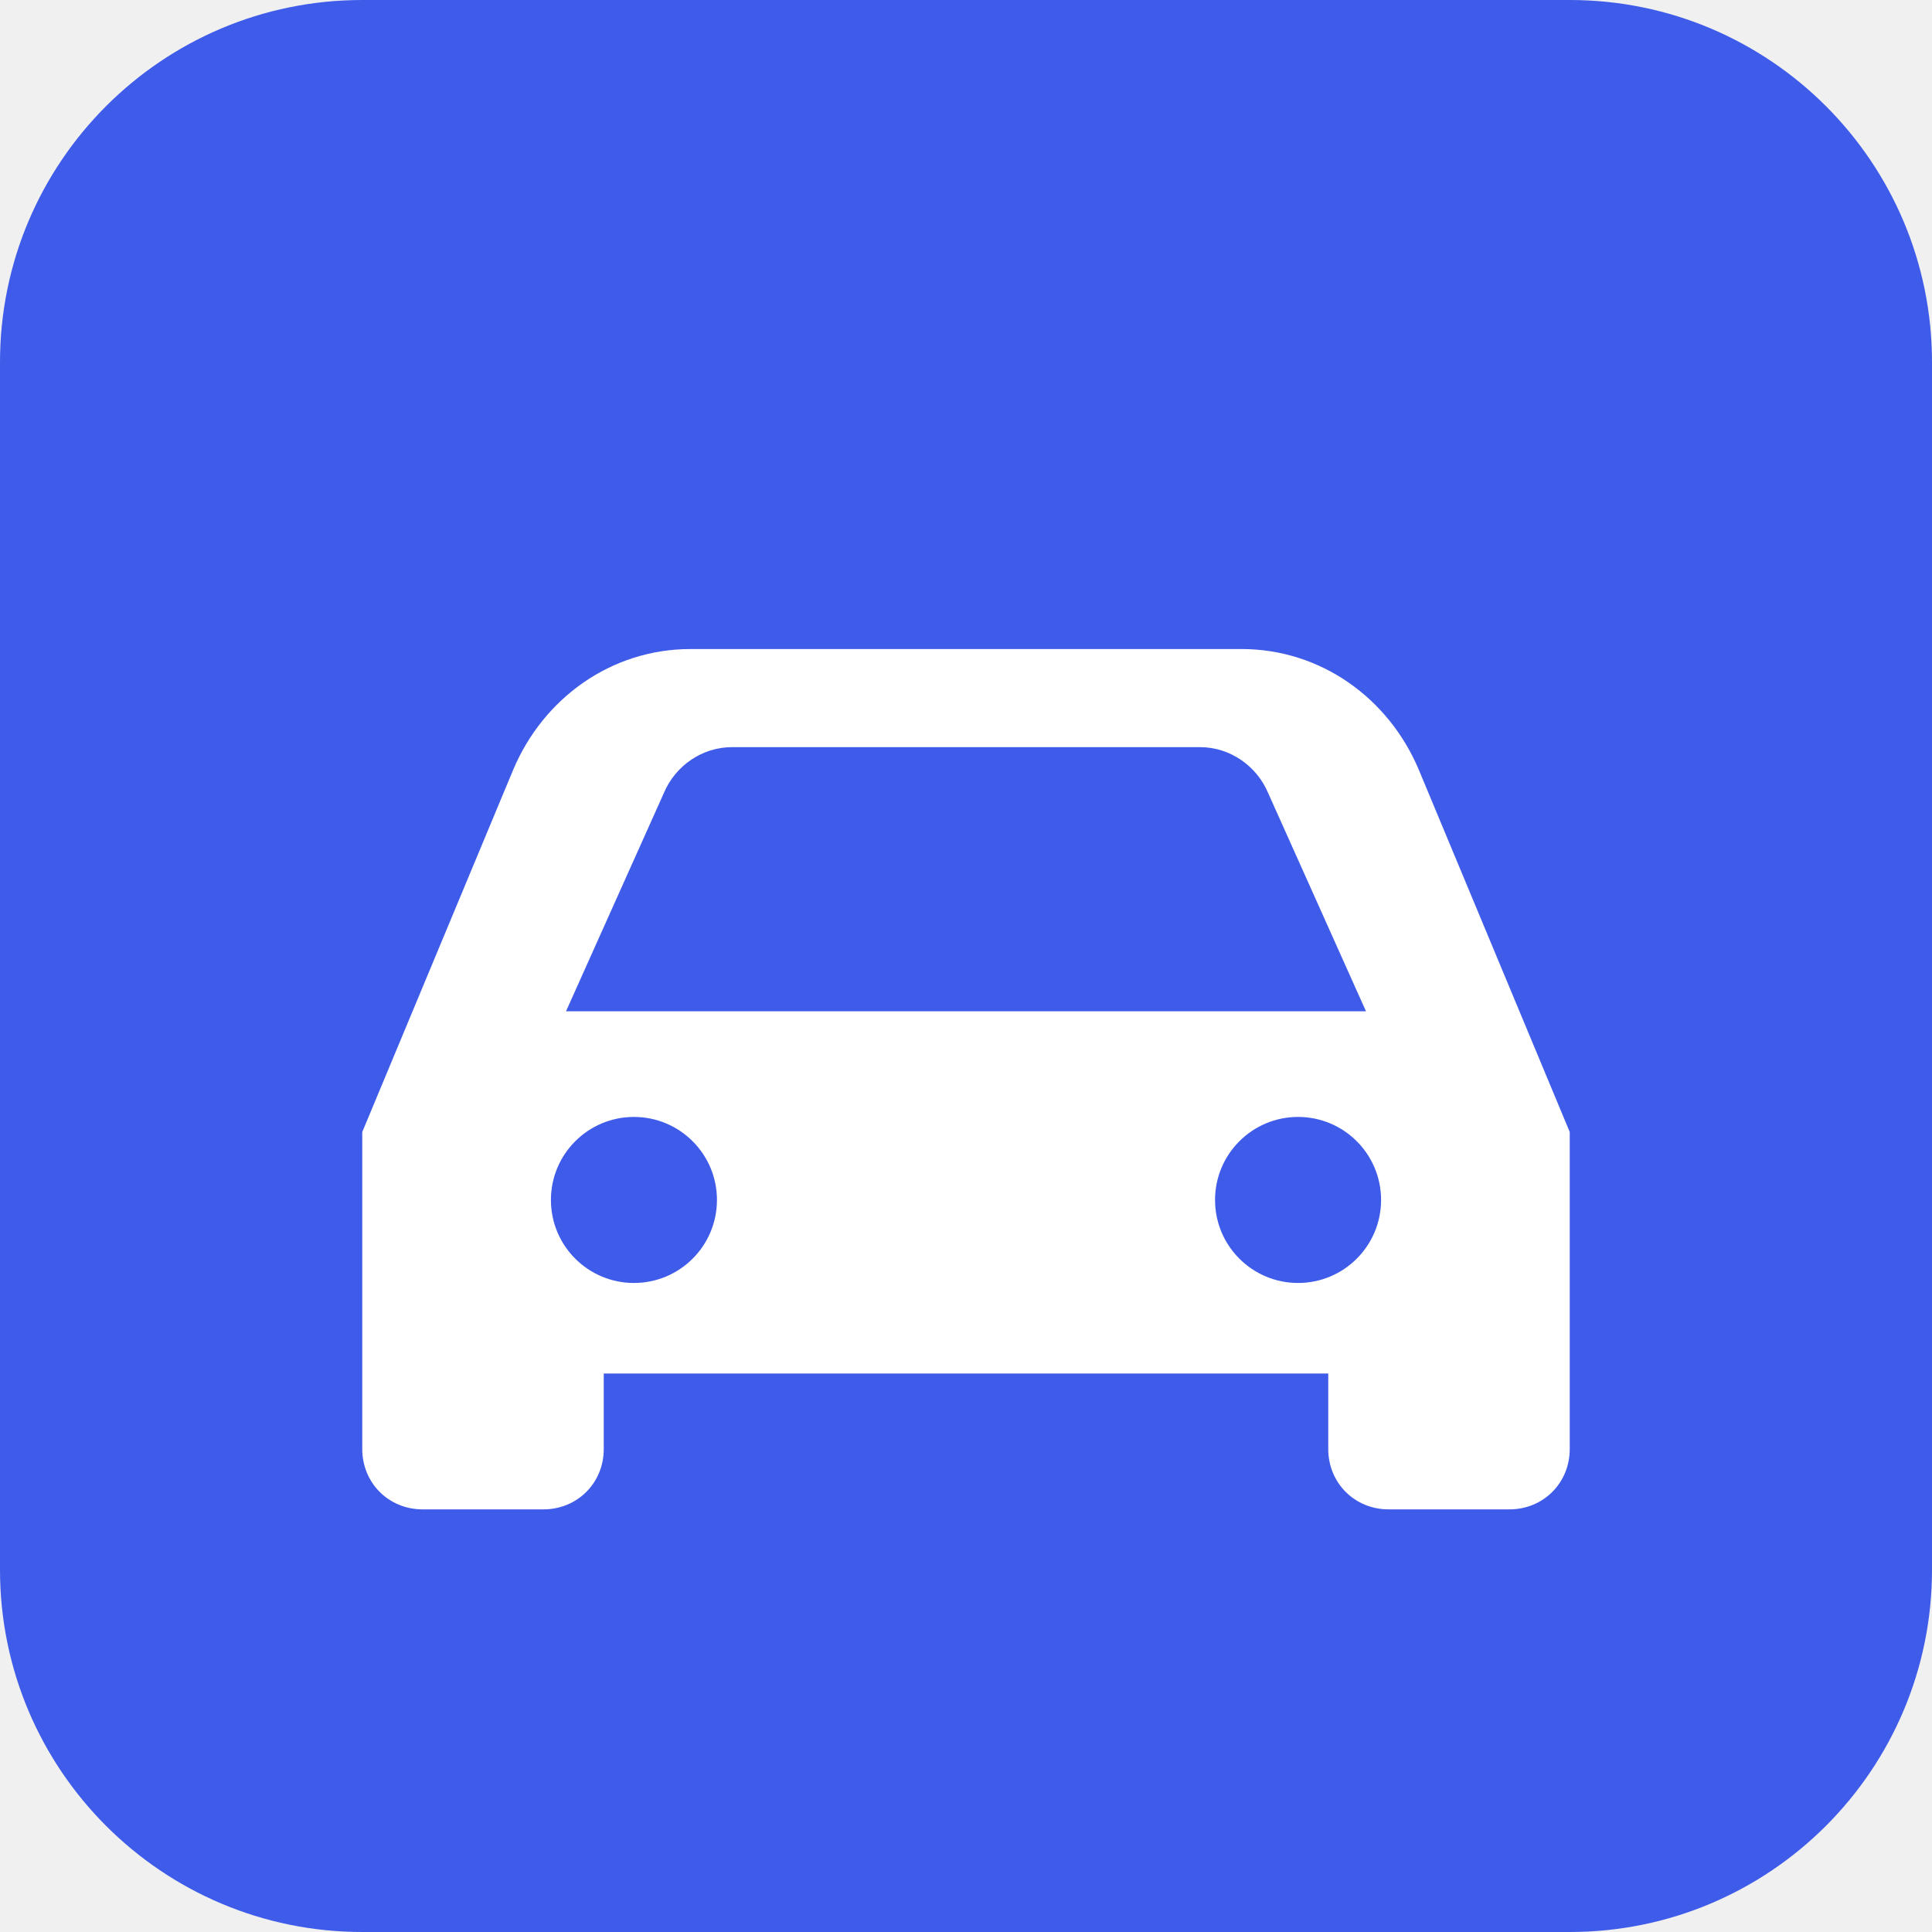
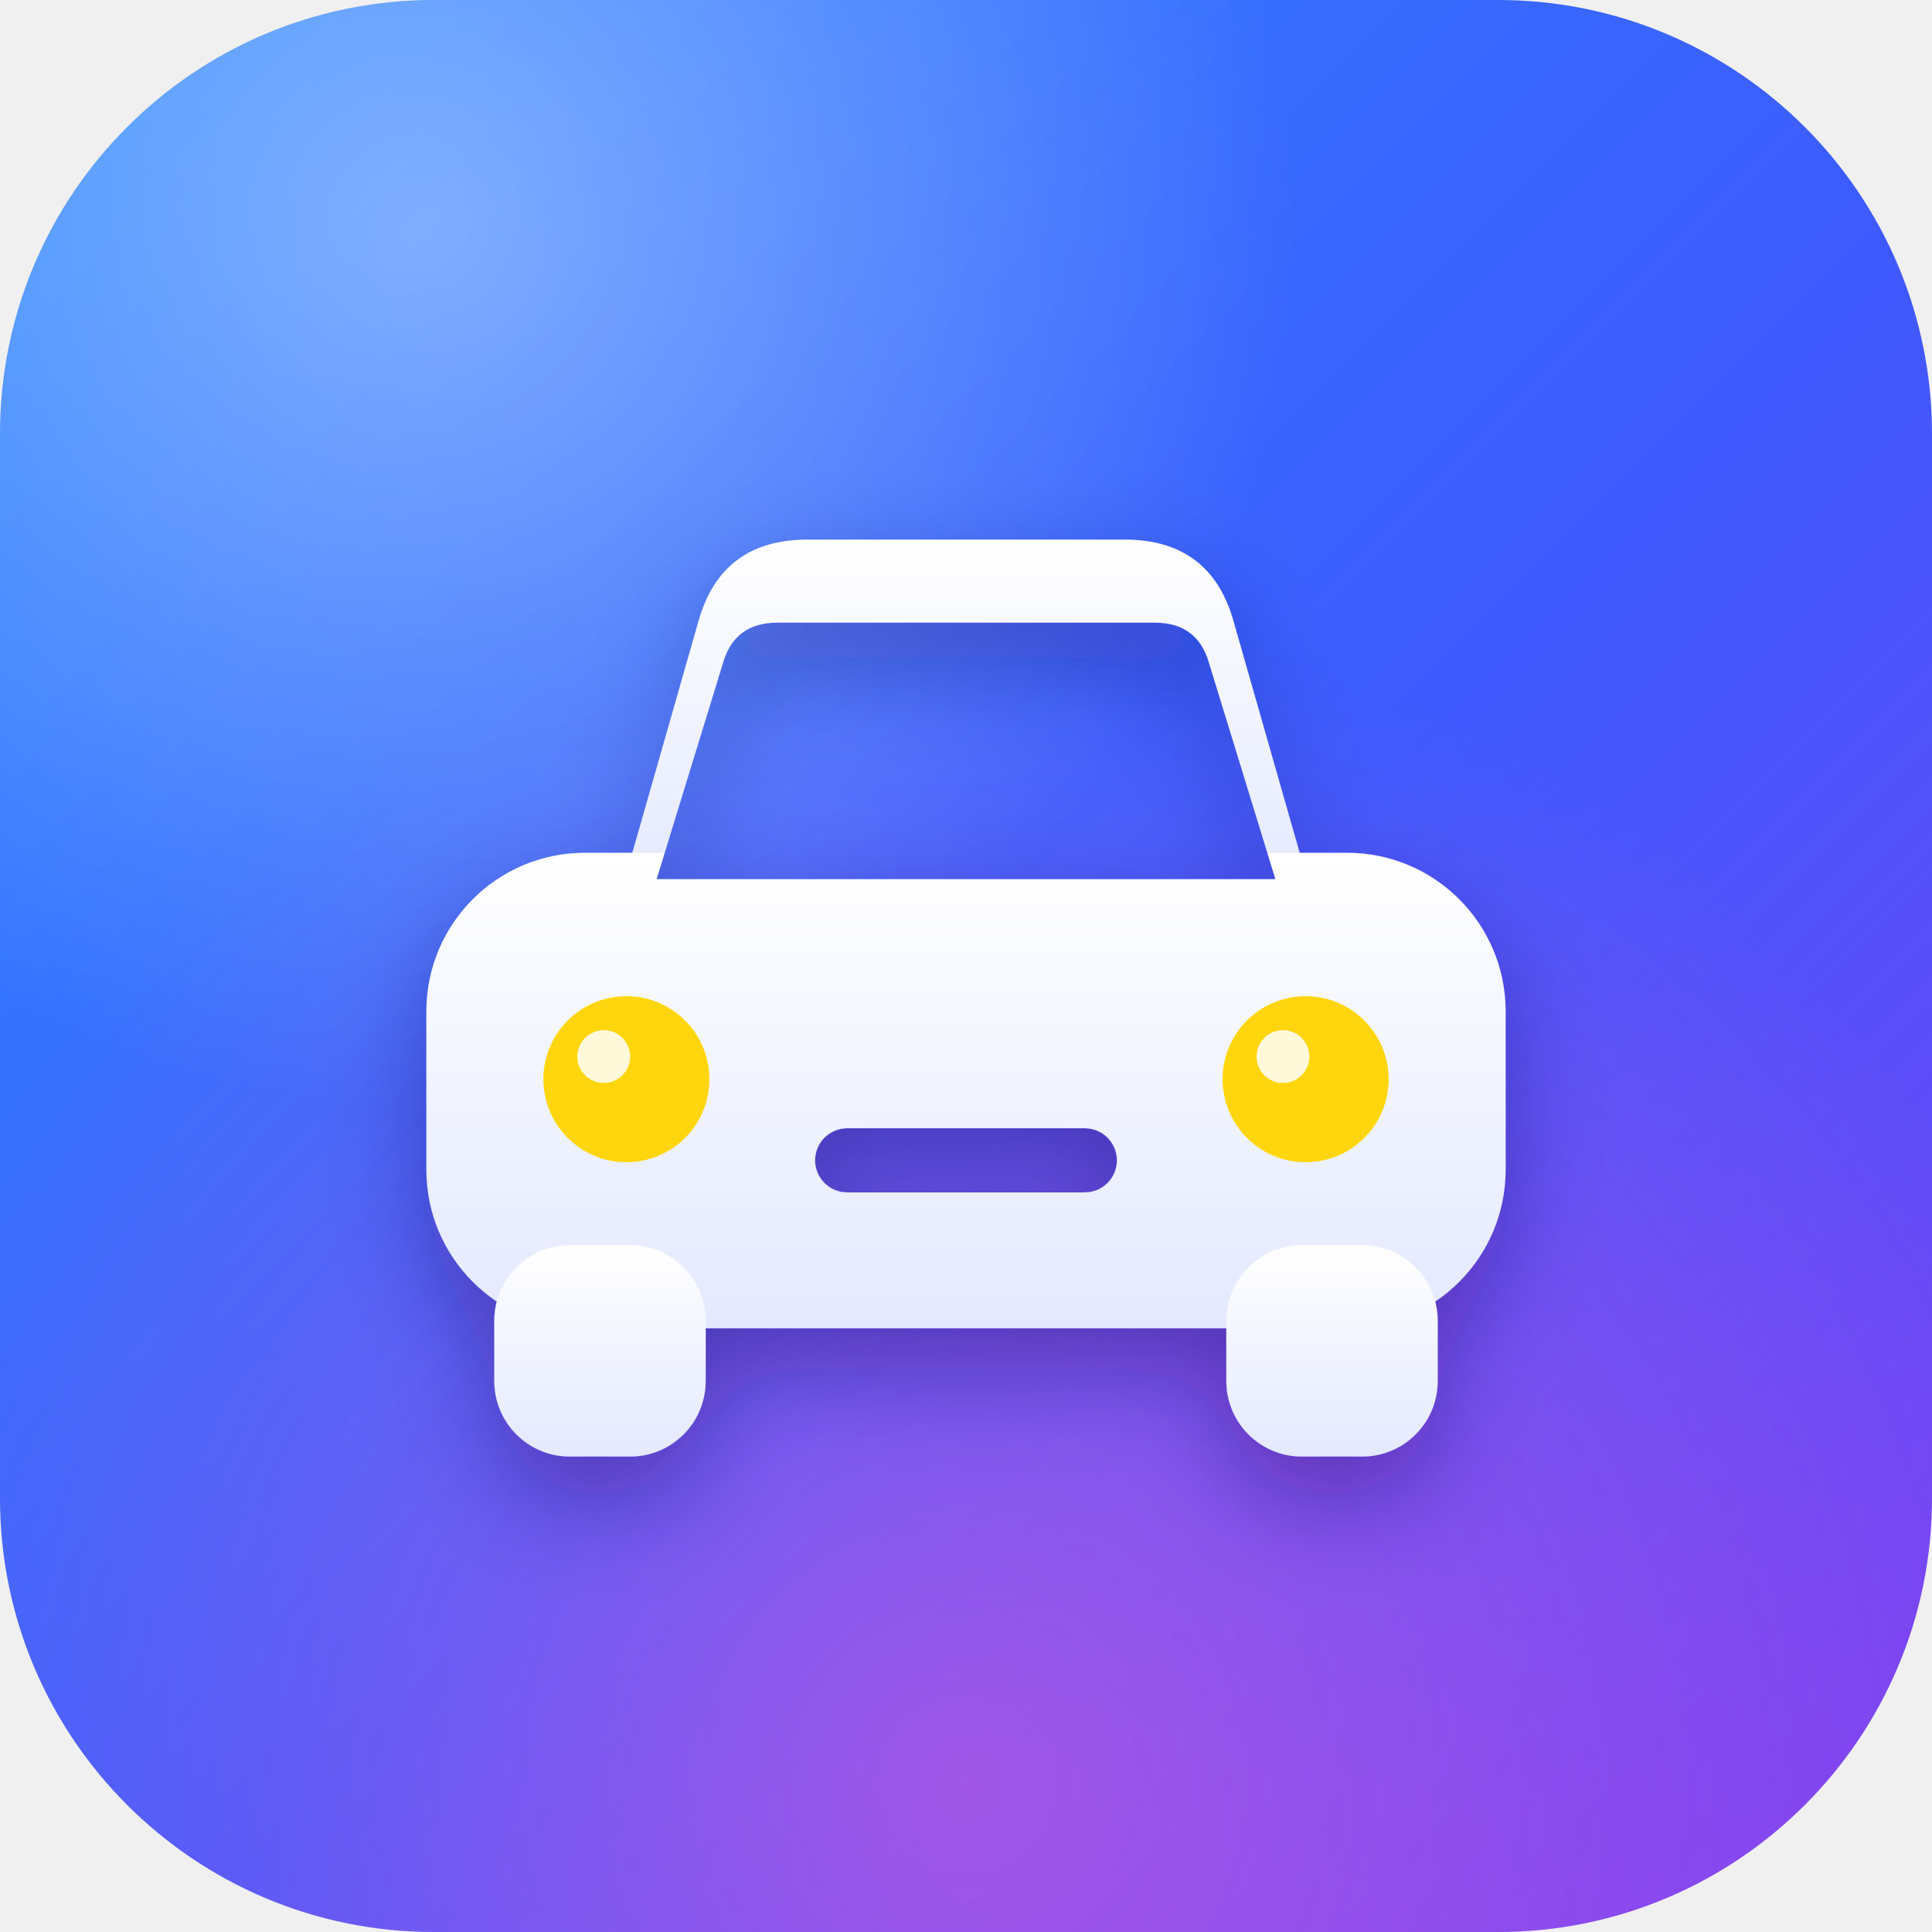
- <svg xmlns="http://www.w3.org/2000/svg" viewBox="0 0 512 512">
-   <rect width="512" height="512" rx="96" fill="#3f5be9" />
-   <path d="M96 300l40-96c8-19 26-32 47-32h146c21 0 39 13 47 32l40 96v84c0 9-7 16-16 16h-32c-9 0-16-7-16-16v-20H160v20c0 9-7 16-16 16h-32c-9 0-16-7-16-16z" fill="#fff" />
-   <circle cx="168" cy="318" r="22" fill="#3f5be9" />
-   <circle cx="344" cy="318" r="22" fill="#3f5be9" />
-   <path d="M150 268l26-58c3-7 10-12 18-12h124c8 0 15 5 18 12l26 58z" fill="#3f5be9" />
+ <svg xmlns="http://www.w3.org/2000/svg" viewBox="0 0 1024 1024">
+   <defs>
+     <linearGradient id="bg" x1="0" y1="0" x2="1" y2="1">
+       <stop offset="0" stop-color="#2E8BFF" />
+       <stop offset="0.55" stop-color="#3D5AFE" />
+       <stop offset="1" stop-color="#7B3FF2" />
+     </linearGradient>
+     <radialGradient id="shine" cx="0.22" cy="0.12" r="0.75">
+       <stop offset="0" stop-color="#fff" stop-opacity="0.38" />
+       <stop offset="0.6" stop-color="#fff" stop-opacity="0" />
+     </radialGradient>
+     <radialGradient id="glow" cx="0.5" cy="0.92" r="0.6">
+       <stop offset="0" stop-color="#FF5FD2" stop-opacity="0.45" />
+       <stop offset="1" stop-color="#FF5FD2" stop-opacity="0" />
+     </radialGradient>
+     <linearGradient id="car" x1="0" y1="0" x2="0" y2="1">
+       <stop offset="0" stop-color="#FFFFFF" />
+       <stop offset="1" stop-color="#E4E9FF" />
+     </linearGradient>
+     <filter id="shadow" x="-20%" y="-20%" width="140%" height="150%">
+       <feDropShadow dx="0" dy="22" stdDeviation="26" flood-color="#1A1060" flood-opacity="0.38" />
+     </filter>
+     <mask id="cut">
+       <rect width="1024" height="1024" fill="#fff" />
+       <path d="M383 352 Q389 330 412 330 H612 Q635 330 641 352 L676 466 H348 Z" fill="#000" />
+       <rect x="432" y="598" width="160" height="34" rx="17" fill="#000" />
+     </mask>
+     <clipPath id="r">
+       <rect width="1024" height="1024" rx="230" />
+     </clipPath>
+   </defs>
+   <g clip-path="url(#r)">
+     <rect width="1024" height="1024" fill="url(#bg)" />
+     <rect width="1024" height="1024" fill="url(#glow)" />
+     <rect width="1024" height="1024" fill="url(#shine)" />
+     <g filter="url(#shadow)">
+       <g mask="url(#cut)" fill="url(#car)">
+         <path d="M330 470 L370 330 Q382 286 428 286 H596 Q642 286 654 330 L694 470 Z" />
+         <rect x="226" y="452" width="572" height="252" rx="84" />
+         <rect x="262" y="660" width="112" height="112" rx="40" />
+         <rect x="650" y="660" width="112" height="112" rx="40" />
+       </g>
+       <circle cx="332" cy="572" r="44" fill="#FFD60A" />
+       <circle cx="692" cy="572" r="44" fill="#FFD60A" />
+       <circle cx="320" cy="560" r="14" fill="#fff" opacity="0.85" />
+       <circle cx="680" cy="560" r="14" fill="#fff" opacity="0.85" />
+     </g>
+   </g>
</svg>
